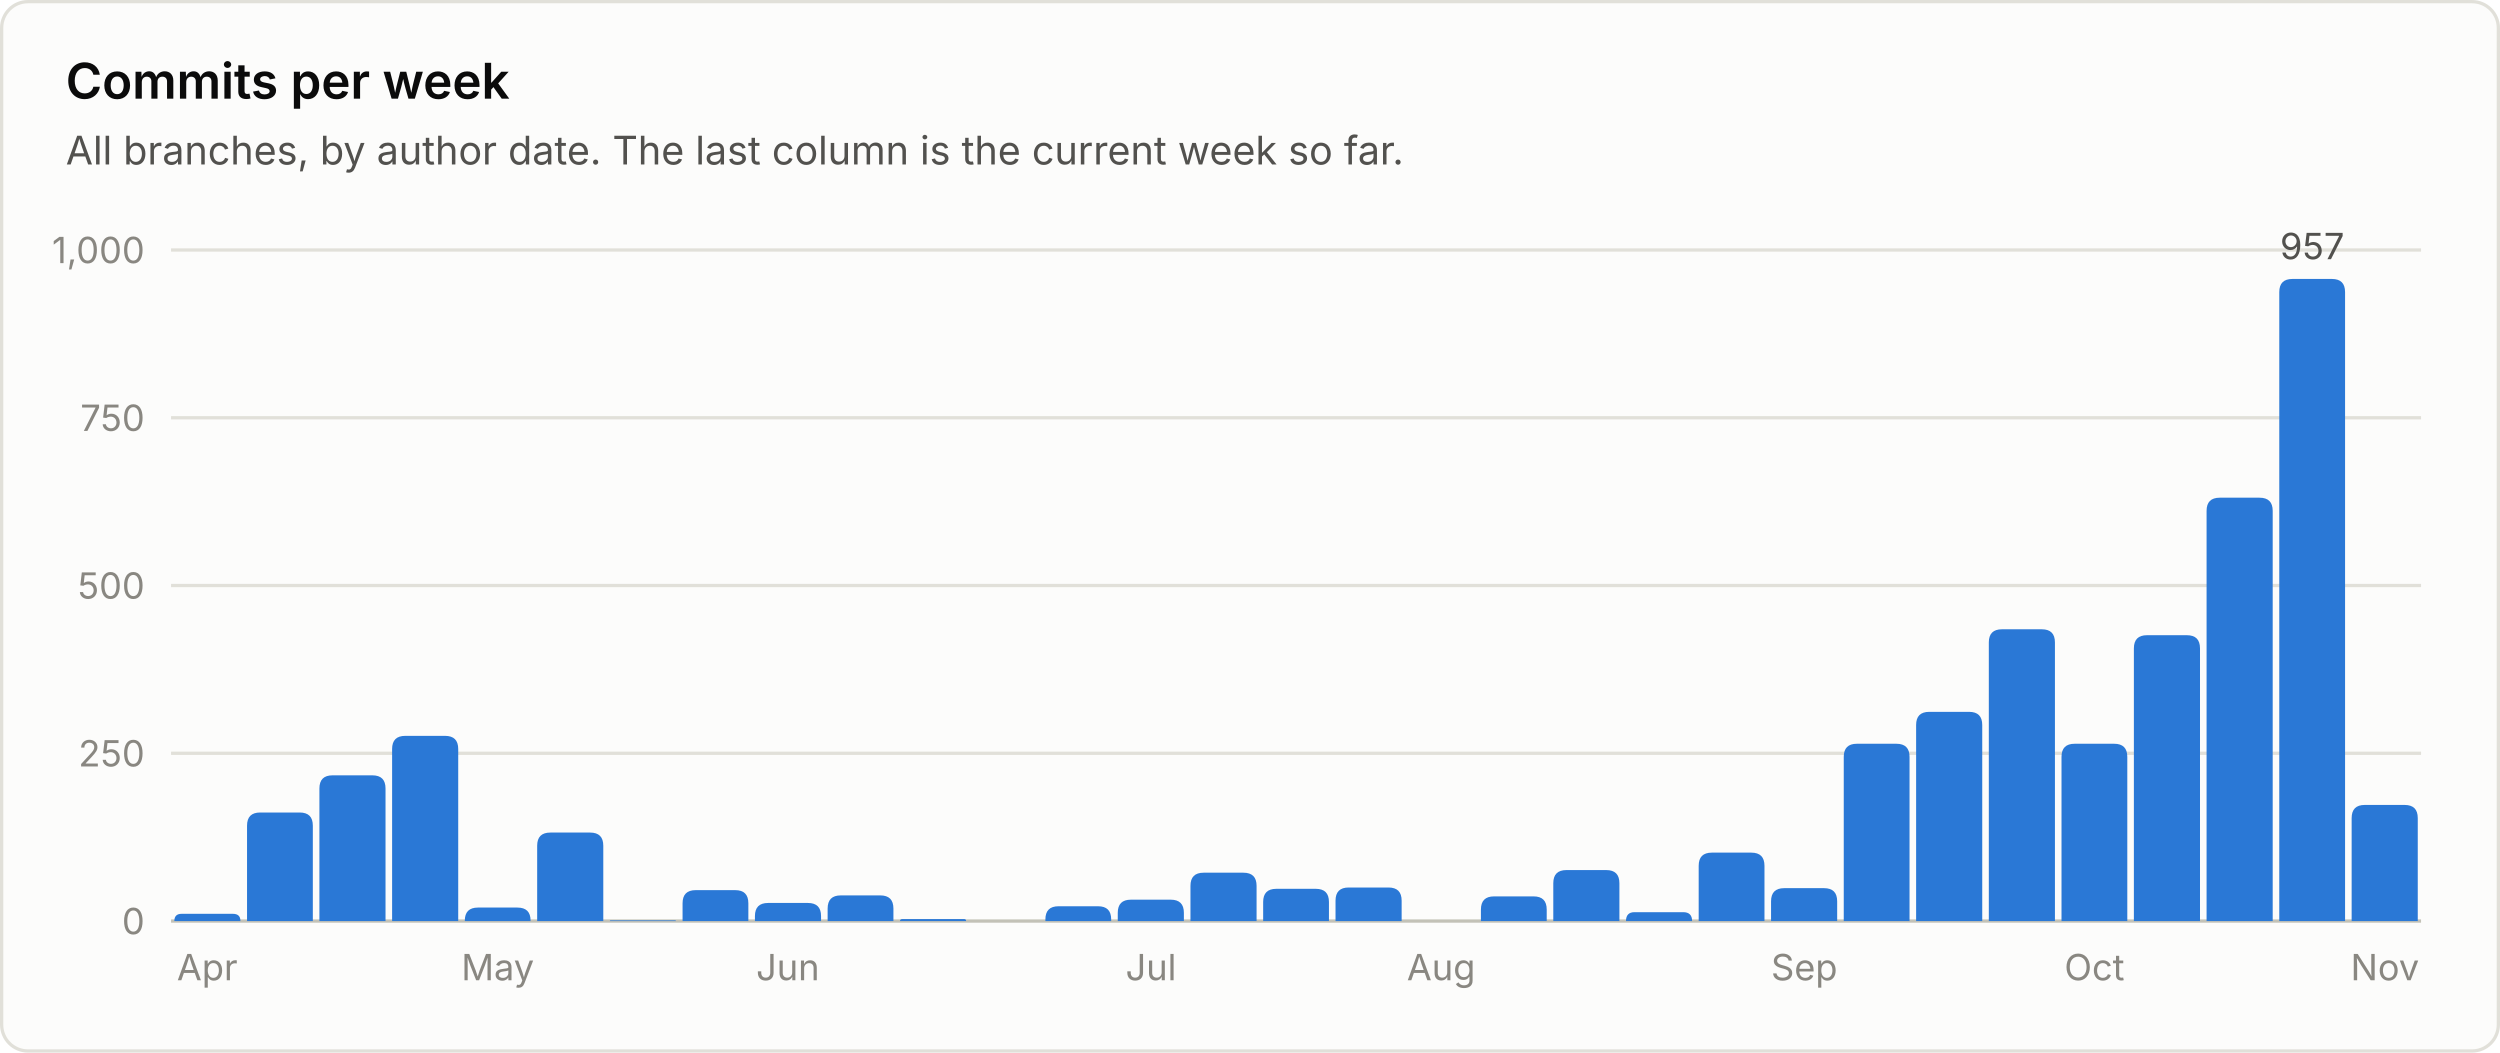
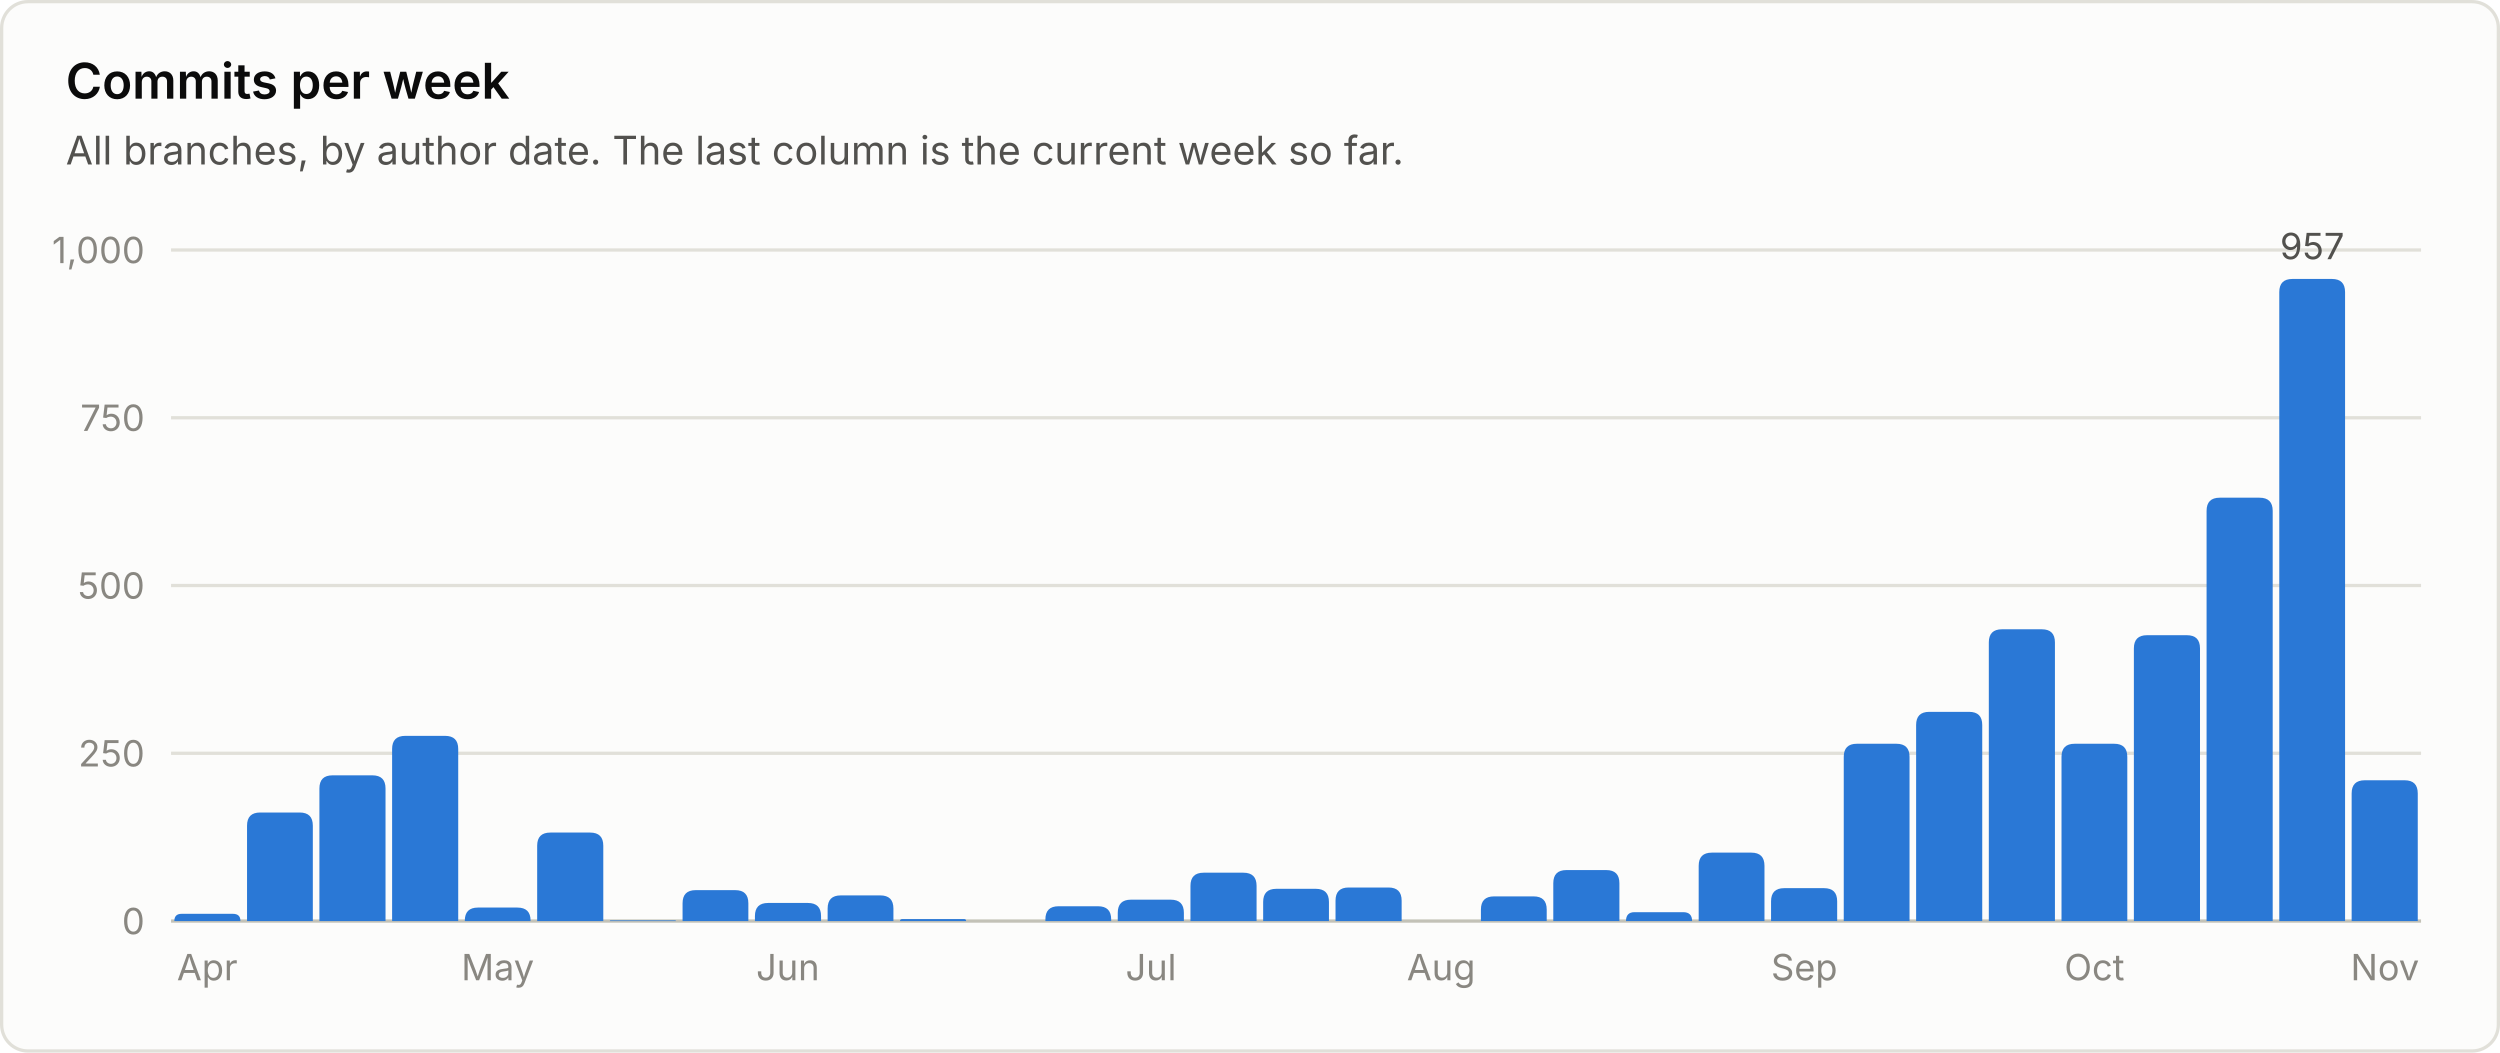
<svg xmlns="http://www.w3.org/2000/svg" viewBox="0 0 760 320" width="760" height="320" role="img" font-family="system-ui, -apple-system, 'Segoe UI', sans-serif">
  <rect x="0.5" y="0.5" width="759" height="319" rx="8" fill="#fcfcfb" stroke="#e1e0d9" />
  <text x="20.0" y="30.0" fill="#0b0b0b" font-size="15" font-weight="600" text-anchor="start">Commits per week</text>
  <text x="20.0" y="50.0" fill="#52514e" font-size="12" font-weight="400" text-anchor="start">All branches, by author date. The last column is the current week so far.</text>
  <line x1="52" y1="280.0" x2="736" y2="280.0" stroke="#c3c2b7" stroke-width="1" />
  <text x="44.0" y="284.0" fill="#898781" font-size="11" font-weight="400" text-anchor="end">0</text>
  <line x1="52" y1="229.0" x2="736" y2="229.0" stroke="#e1e0d9" stroke-width="1" />
  <text x="44.0" y="233.0" fill="#898781" font-size="11" font-weight="400" text-anchor="end">250</text>
  <line x1="52" y1="178.0" x2="736" y2="178.0" stroke="#e1e0d9" stroke-width="1" />
  <text x="44.0" y="182.0" fill="#898781" font-size="11" font-weight="400" text-anchor="end">500</text>
  <line x1="52" y1="127.0" x2="736" y2="127.0" stroke="#e1e0d9" stroke-width="1" />
  <text x="44.0" y="131.0" fill="#898781" font-size="11" font-weight="400" text-anchor="end">750</text>
  <line x1="52" y1="76.0" x2="736" y2="76.0" stroke="#e1e0d9" stroke-width="1" />
  <text x="44.0" y="80.0" fill="#898781" font-size="11" font-weight="400" text-anchor="end">1,000</text>
  <path d="M53.0 280.0 V280.0 Q53.0 277.8 55.2 277.8 H70.8 Q73.1 277.8 73.1 280.0 V280.0 Z" fill="#2a78d6" />
  <text x="63.0" y="298.0" fill="#898781" font-size="11" font-weight="400" text-anchor="middle">Apr</text>
  <path d="M75.1 280.0 V251.0 Q75.1 247.0 79.1 247.0 H91.1 Q95.1 247.0 95.1 251.0 V280.0 Z" fill="#2a78d6" />
  <path d="M97.1 280.0 V239.7 Q97.1 235.7 101.1 235.7 H113.2 Q117.2 235.7 117.2 239.7 V280.0 Z" fill="#2a78d6" />
  <path d="M119.2 280.0 V227.7 Q119.2 223.7 123.2 223.7 H135.3 Q139.3 223.7 139.3 227.7 V280.0 Z" fill="#2a78d6" />
  <path d="M141.3 280.0 V279.9 Q141.3 275.9 145.3 275.9 H157.3 Q161.3 275.9 161.3 279.9 V280.0 Z" fill="#2a78d6" />
  <text x="151.3" y="298.0" fill="#898781" font-size="11" font-weight="400" text-anchor="middle">May</text>
  <path d="M163.3 280.0 V257.1 Q163.3 253.1 167.3 253.1 H179.4 Q183.4 253.1 183.4 257.1 V280.0 Z" fill="#2a78d6" />
  <path d="M185.4 280.0 V280.0 Q185.4 279.8 185.6 279.8 H205.2 Q205.5 279.8 205.5 280.0 V280.0 Z" fill="#2a78d6" />
  <path d="M207.5 280.0 V274.6 Q207.5 270.6 211.5 270.6 H223.5 Q227.5 270.6 227.5 274.6 V280.0 Z" fill="#2a78d6" />
  <path d="M229.5 280.0 V278.5 Q229.5 274.5 233.5 274.5 H245.6 Q249.6 274.5 249.6 278.5 V280.0 Z" fill="#2a78d6" />
  <text x="239.5" y="298.0" fill="#898781" font-size="11" font-weight="400" text-anchor="middle">Jun</text>
  <path d="M251.6 280.0 V276.2 Q251.6 272.2 255.6 272.2 H267.6 Q271.6 272.2 271.6 276.2 V280.0 Z" fill="#2a78d6" />
  <path d="M273.6 280.0 V280.0 Q273.6 279.4 274.3 279.4 H293.1 Q293.7 279.4 293.7 280.0 V280.0 Z" fill="#2a78d6" />
  <path d="M317.8 280.0 V279.5 Q317.8 275.5 321.8 275.5 H333.8 Q337.8 275.5 337.8 279.5 V280.0 Z" fill="#2a78d6" />
  <path d="M339.8 280.0 V277.5 Q339.8 273.5 343.8 273.5 H355.9 Q359.9 273.5 359.9 277.5 V280.0 Z" fill="#2a78d6" />
  <text x="349.9" y="298.0" fill="#898781" font-size="11" font-weight="400" text-anchor="middle">Jul</text>
  <path d="M361.9 280.0 V269.3 Q361.9 265.3 365.9 265.3 H378.0 Q382.0 265.3 382.0 269.3 V280.0 Z" fill="#2a78d6" />
  <path d="M384.0 280.0 V274.2 Q384.0 270.2 388.0 270.2 H400.0 Q404.0 270.2 404.0 274.2 V280.0 Z" fill="#2a78d6" />
  <path d="M406.0 280.0 V273.8 Q406.0 269.8 410.0 269.8 H422.1 Q426.1 269.8 426.1 273.8 V280.0 Z" fill="#2a78d6" />
  <text x="438.1" y="298.0" fill="#898781" font-size="11" font-weight="400" text-anchor="middle">Aug</text>
  <path d="M450.2 280.0 V276.5 Q450.2 272.5 454.2 272.5 H466.2 Q470.2 272.5 470.2 276.5 V280.0 Z" fill="#2a78d6" />
  <path d="M472.2 280.0 V268.5 Q472.2 264.5 476.2 264.5 H488.3 Q492.3 264.5 492.3 268.5 V280.0 Z" fill="#2a78d6" />
  <path d="M494.3 280.0 V280.0 Q494.3 277.3 496.9 277.3 H511.7 Q514.4 277.3 514.4 280.0 V280.0 Z" fill="#2a78d6" />
  <path d="M516.4 280.0 V263.2 Q516.4 259.2 520.4 259.2 H532.4 Q536.4 259.2 536.4 263.2 V280.0 Z" fill="#2a78d6" />
  <path d="M538.4 280.0 V274.0 Q538.4 270.0 542.4 270.0 H554.5 Q558.5 270.0 558.5 274.0 V280.0 Z" fill="#2a78d6" />
  <text x="548.5" y="298.0" fill="#898781" font-size="11" font-weight="400" text-anchor="middle">Sep</text>
  <path d="M560.5 280.0 V230.1 Q560.5 226.1 564.5 226.1 H576.5 Q580.5 226.1 580.5 230.1 V280.0 Z" fill="#2a78d6" />
  <path d="M582.5 280.0 V220.4 Q582.5 216.4 586.5 216.4 H598.6 Q602.6 216.4 602.6 220.4 V280.0 Z" fill="#2a78d6" />
  <path d="M604.6 280.0 V195.3 Q604.6 191.3 608.6 191.3 H620.7 Q624.7 191.3 624.7 195.3 V280.0 Z" fill="#2a78d6" />
  <path d="M626.7 280.0 V230.1 Q626.7 226.1 630.7 226.1 H642.7 Q646.7 226.1 646.7 230.1 V280.0 Z" fill="#2a78d6" />
  <text x="636.7" y="298.0" fill="#898781" font-size="11" font-weight="400" text-anchor="middle">Oct</text>
  <path d="M648.7 280.0 V197.1 Q648.7 193.1 652.7 193.1 H664.8 Q668.8 193.1 668.8 197.1 V280.0 Z" fill="#2a78d6" />
  <path d="M670.8 280.0 V155.3 Q670.8 151.3 674.8 151.3 H686.9 Q690.9 151.3 690.9 155.3 V280.0 Z" fill="#2a78d6" />
  <path d="M692.9 280.0 V88.8 Q692.9 84.8 696.9 84.8 H708.9 Q712.9 84.8 712.9 88.8 V280.0 Z" fill="#2a78d6" />
  <text x="702.9" y="78.8" fill="#52514e" font-size="11" font-weight="400" text-anchor="middle">957</text>
-   <path d="M714.9 280.0 V248.7 Q714.9 244.7 718.9 244.7 H731.0 Q735.0 244.7 735.0 248.7 V280.0 Z" fill="#2a78d6" />
+   <path d="M714.9 280.0 V241.2 Q714.9 237.2 718.9 237.2 H731.0 Q735.0 237.2 735.0 241.2 V280.0 Z" fill="#2a78d6" />
  <text x="725.0" y="298.0" fill="#898781" font-size="11" font-weight="400" text-anchor="middle">Nov</text>
</svg>
